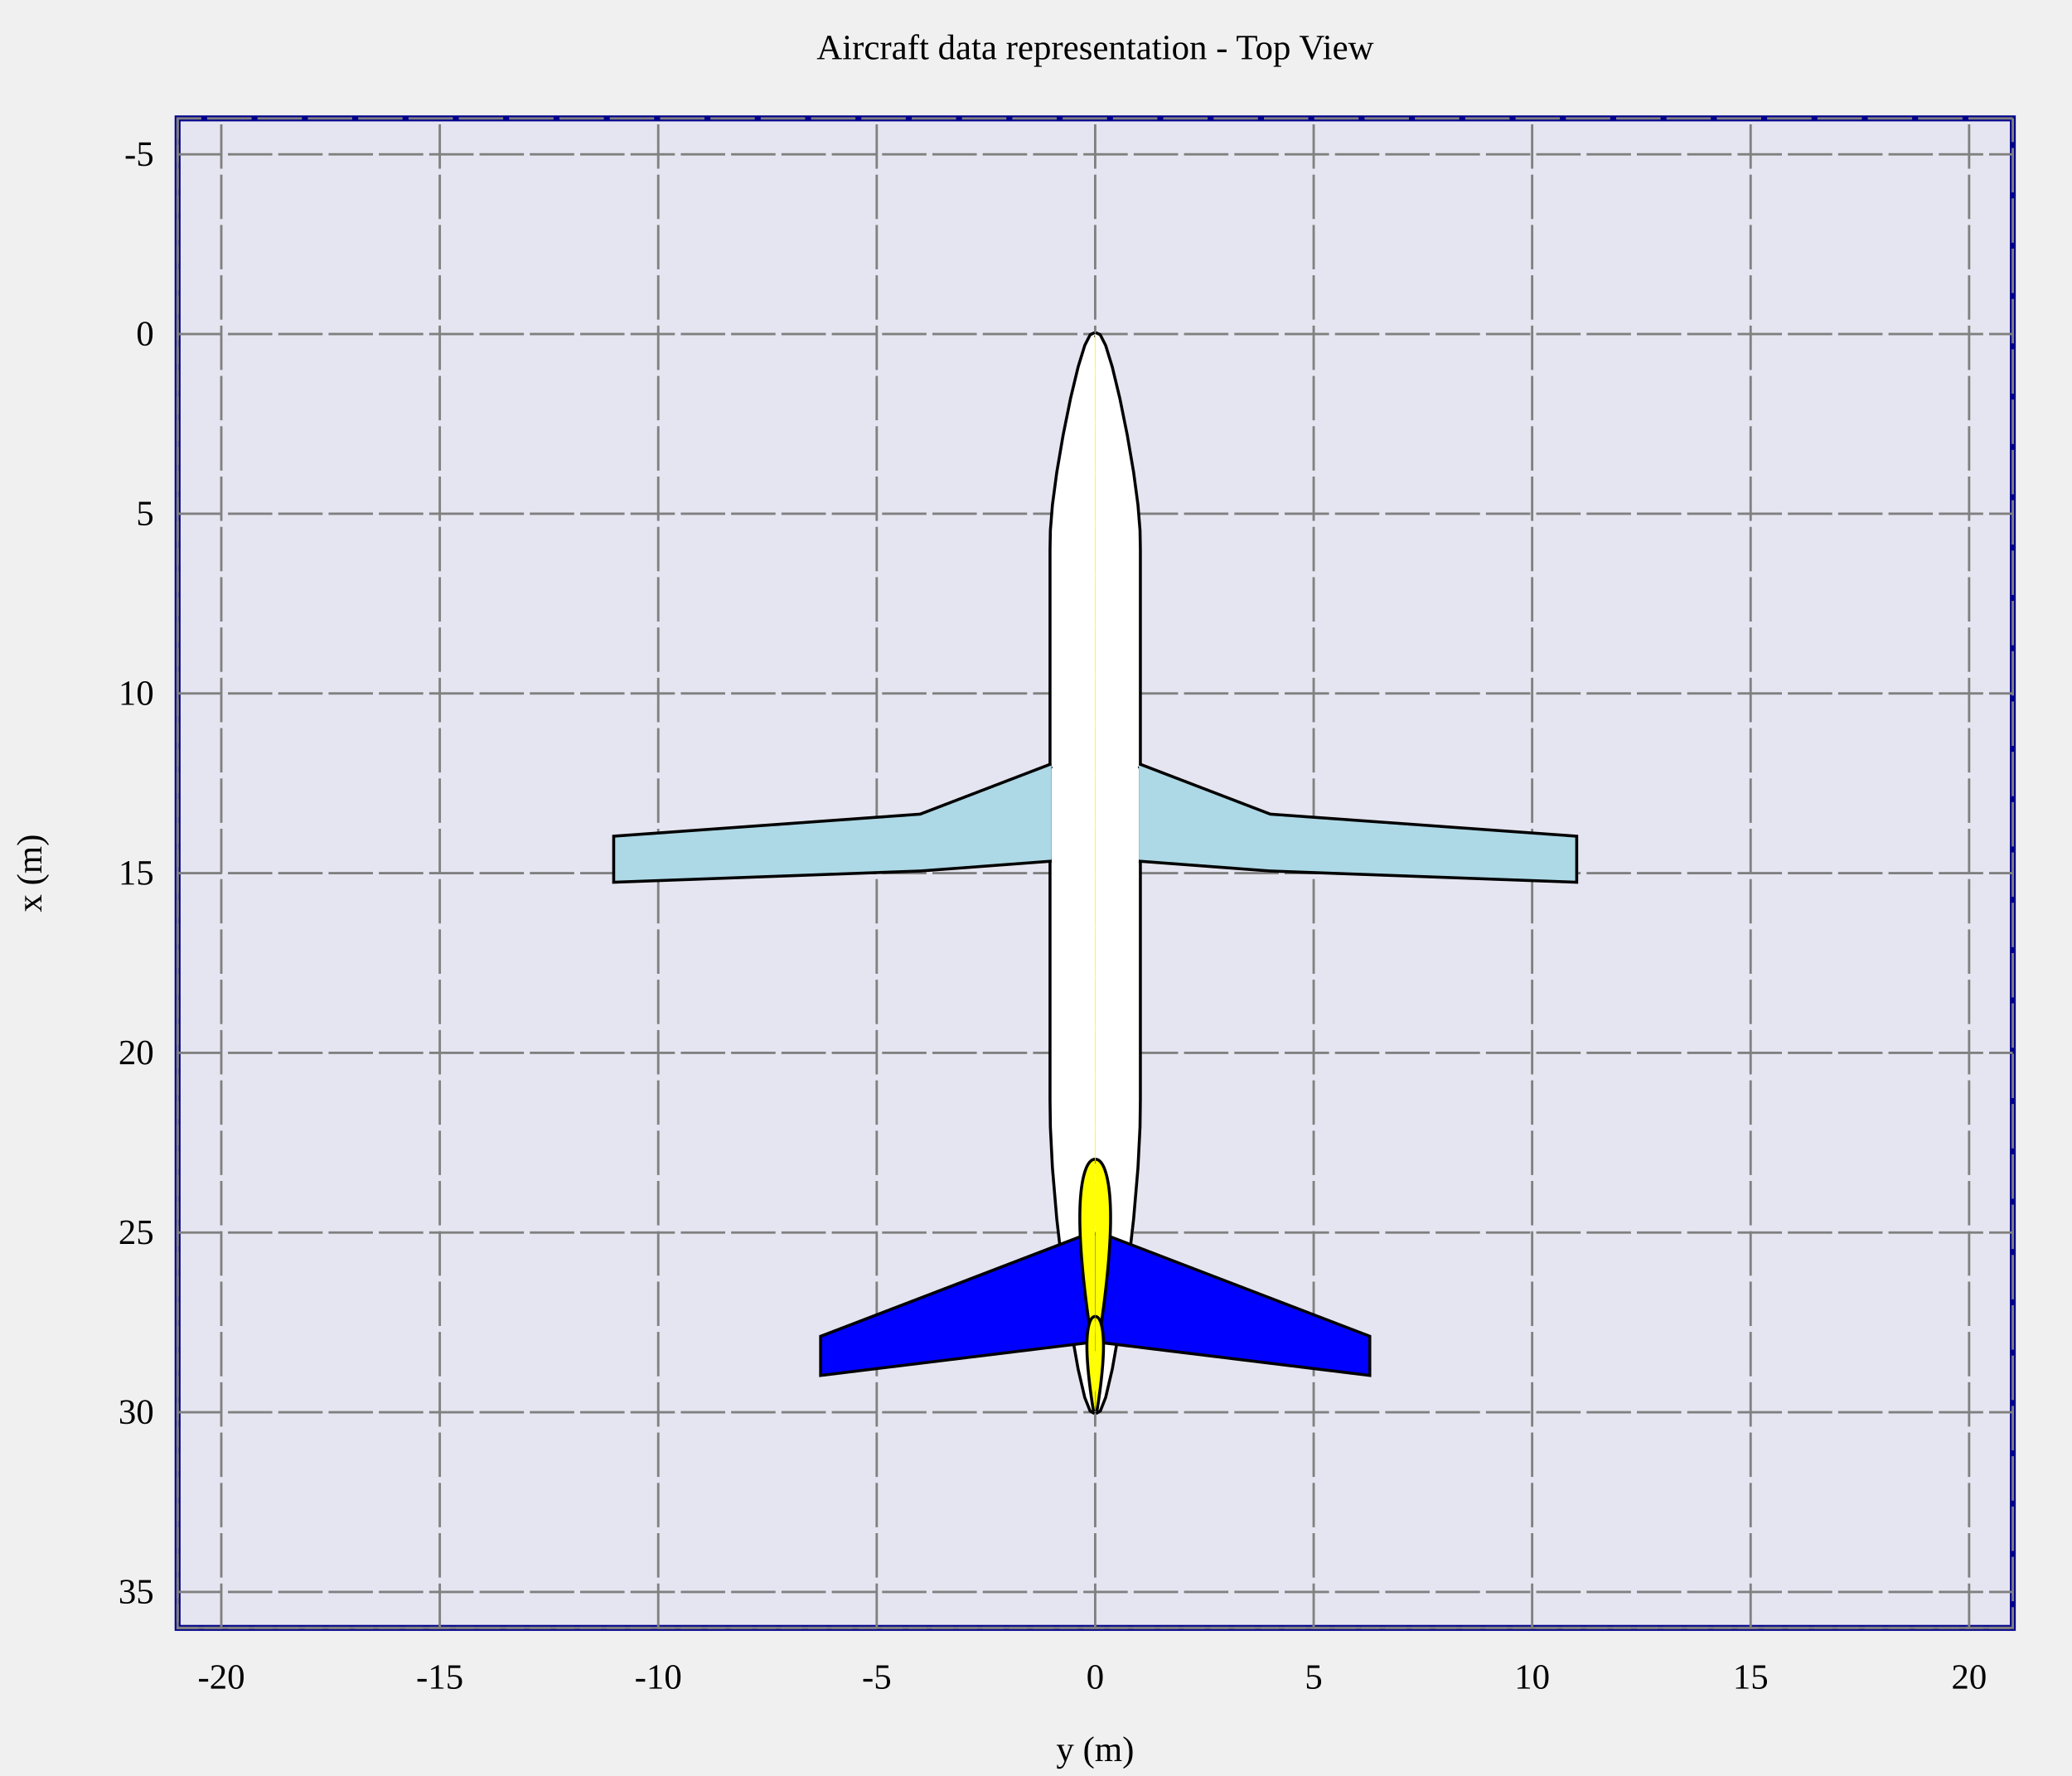
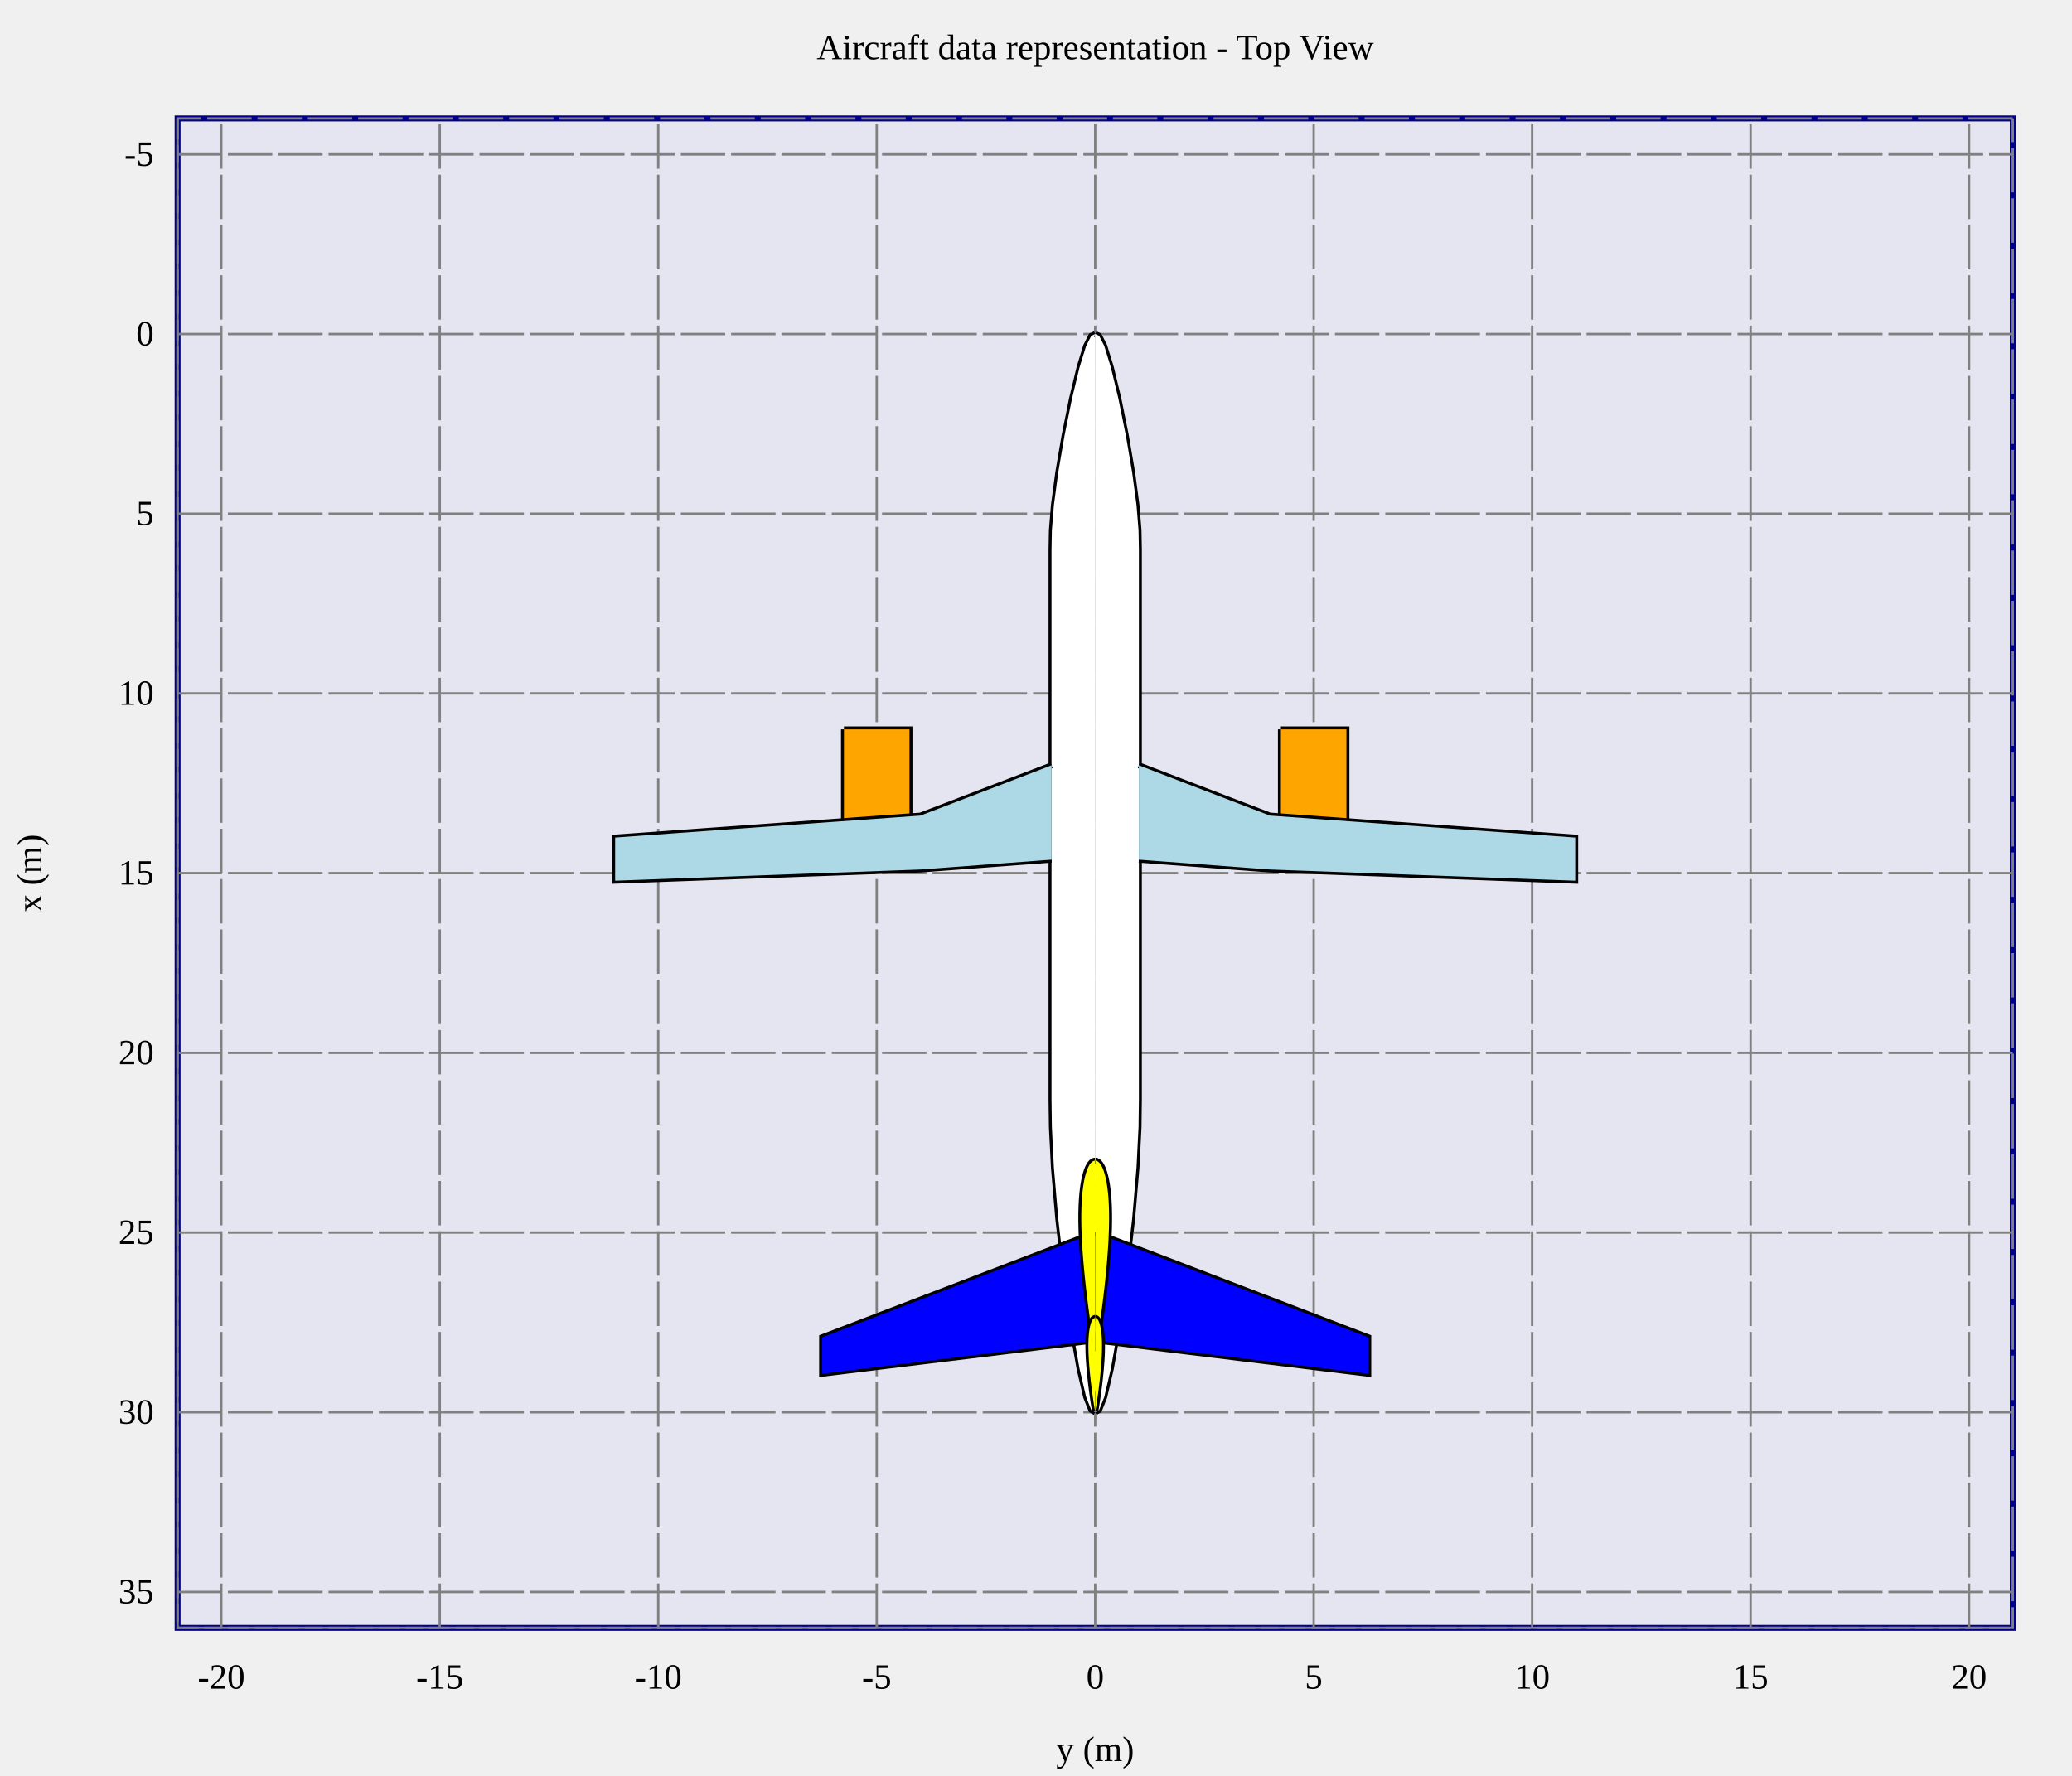
<svg xmlns="http://www.w3.org/2000/svg" id="svg" class="svg" width="700" height="600">
  <g id="page" width="700" height="600">
    <g id="graph" transform="translate(60,40)">
      <rect width="620" height="510" fill="blue" opacity="0.05" />
      <rect width="620" height="510" fill="none" opacity="1.0" style="stroke: darkblue; stroke-width: 2px;" />
      <g id="xAxis" class="axis" transform="translate(0,510)">
        <g class="tick" transform="translate(14.7619,0)" style="opacity: 1;">
          <line y2="-510" x2="0" style="fill: none; stroke: #808080; stroke-width: 0.8px; stroke-dasharray: 15px, 2px; font-style: normal; font-variant: normal; font-weight: normal; font-size: 10px; line-height: normal; font-family: sans-serif; shape-rendering: geometricprecision;" />
          <text dy=".71em" y="12" x="0" style="text-anchor: middle;">-20</text>
        </g>
        <g class="tick" transform="translate(88.57143,0)" style="opacity: 1;">
          <line y2="-510" x2="0" style="fill: none; stroke: #808080; stroke-width: 0.8px; stroke-dasharray: 15px, 2px; font-style: normal; font-variant: normal; font-weight: normal; font-size: 10px; line-height: normal; font-family: sans-serif; shape-rendering: geometricprecision;" />
          <text dy=".71em" y="12" x="0" style="text-anchor: middle;">-15</text>
        </g>
        <g class="tick" transform="translate(162.381,0)" style="opacity: 1;">
          <line y2="-510" x2="0" style="fill: none; stroke: #808080; stroke-width: 0.8px; stroke-dasharray: 15px, 2px; font-style: normal; font-variant: normal; font-weight: normal; font-size: 10px; line-height: normal; font-family: sans-serif; shape-rendering: geometricprecision;" />
          <text dy=".71em" y="12" x="0" style="text-anchor: middle;">-10</text>
        </g>
        <g class="tick" transform="translate(236.1905,0)" style="opacity: 1;">
          <line y2="-510" x2="0" style="fill: none; stroke: #808080; stroke-width: 0.8px; stroke-dasharray: 15px, 2px; font-style: normal; font-variant: normal; font-weight: normal; font-size: 10px; line-height: normal; font-family: sans-serif; shape-rendering: geometricprecision;" />
          <text dy=".71em" y="12" x="0" style="text-anchor: middle;">-5</text>
        </g>
        <g class="tick" transform="translate(310,0)" style="opacity: 1;">
          <line y2="-510" x2="0" style="fill: none; stroke: #808080; stroke-width: 0.8px; stroke-dasharray: 15px, 2px; font-style: normal; font-variant: normal; font-weight: normal; font-size: 10px; line-height: normal; font-family: sans-serif; shape-rendering: geometricprecision;" />
          <text dy=".71em" y="12" x="0" style="text-anchor: middle;">0</text>
        </g>
        <g class="tick" transform="translate(383.8095,0)" style="opacity: 1;">
          <line y2="-510" x2="0" style="fill: none; stroke: #808080; stroke-width: 0.8px; stroke-dasharray: 15px, 2px; font-style: normal; font-variant: normal; font-weight: normal; font-size: 10px; line-height: normal; font-family: sans-serif; shape-rendering: geometricprecision;" />
          <text dy=".71em" y="12" x="0" style="text-anchor: middle;">5</text>
        </g>
        <g class="tick" transform="translate(457.619,0)" style="opacity: 1;">
          <line y2="-510" x2="0" style="fill: none; stroke: #808080; stroke-width: 0.8px; stroke-dasharray: 15px, 2px; font-style: normal; font-variant: normal; font-weight: normal; font-size: 10px; line-height: normal; font-family: sans-serif; shape-rendering: geometricprecision;" />
          <text dy=".71em" y="12" x="0" style="text-anchor: middle;">10</text>
        </g>
        <g class="tick" transform="translate(531.4286,0)" style="opacity: 1;">
          <line y2="-510" x2="0" style="fill: none; stroke: #808080; stroke-width: 0.8px; stroke-dasharray: 15px, 2px; font-style: normal; font-variant: normal; font-weight: normal; font-size: 10px; line-height: normal; font-family: sans-serif; shape-rendering: geometricprecision;" />
          <text dy=".71em" y="12" x="0" style="text-anchor: middle;">15</text>
        </g>
        <g class="tick" transform="translate(605.2381,0)" style="opacity: 1;">
          <line y2="-510" x2="0" style="fill: none; stroke: #808080; stroke-width: 0.8px; stroke-dasharray: 15px, 2px; font-style: normal; font-variant: normal; font-weight: normal; font-size: 10px; line-height: normal; font-family: sans-serif; shape-rendering: geometricprecision;" />
          <text dy=".71em" y="12" x="0" style="text-anchor: middle;">20</text>
        </g>
        <path class="domain" d="M0,-510V0H620V-510" style="fill: none; stroke: #808080; stroke-width: 0.8px; stroke-dasharray: 15px, 2px; font-style: normal; font-variant: normal; font-weight: normal; font-size: 10px; line-height: normal; font-family: sans-serif; shape-rendering: geometricprecision;" />
      </g>
      <g id="yAxis" class="axis">
        <g class="tick" transform="translate(0,12.14286)" style="opacity: 1;">
          <line x2="620" y2="0" style="fill: none; stroke: #808080; stroke-dasharray: 15px, 2px; stroke-width: 0.8px; shape-rendering: geometricprecision;" />
          <text dy=".32em" x="-8" y="0" style="text-anchor: end;">-5</text>
        </g>
        <g class="tick" transform="translate(0,72.85714)" style="opacity: 1;">
          <line x2="620" y2="0" style="fill: none; stroke: #808080; stroke-dasharray: 15px, 2px; stroke-width: 0.8px; shape-rendering: geometricprecision;" />
          <text dy=".32em" x="-8" y="0" style="text-anchor: end;">0</text>
        </g>
        <g class="tick" transform="translate(0,133.5714)" style="opacity: 1;">
          <line x2="620" y2="0" style="fill: none; stroke: #808080; stroke-dasharray: 15px, 2px; stroke-width: 0.8px; shape-rendering: geometricprecision;" />
          <text dy=".32em" x="-8" y="0" style="text-anchor: end;">5</text>
        </g>
        <g class="tick" transform="translate(0,194.2857)" style="opacity: 1;">
          <line x2="620" y2="0" style="fill: none; stroke: #808080; stroke-dasharray: 15px, 2px; stroke-width: 0.8px; shape-rendering: geometricprecision;" />
          <text dy=".32em" x="-8" y="0" style="text-anchor: end;">10</text>
        </g>
        <g class="tick" transform="translate(0,255)" style="opacity: 1;">
          <line x2="620" y2="0" style="fill: none; stroke: #808080; stroke-dasharray: 15px, 2px; stroke-width: 0.8px; shape-rendering: geometricprecision;" />
          <text dy=".32em" x="-8" y="0" style="text-anchor: end;">15</text>
        </g>
        <g class="tick" transform="translate(0,315.7143)" style="opacity: 1;">
          <line x2="620" y2="0" style="fill: none; stroke: #808080; stroke-dasharray: 15px, 2px; stroke-width: 0.8px; shape-rendering: geometricprecision;" />
          <text dy=".32em" x="-8" y="0" style="text-anchor: end;">20</text>
        </g>
        <g class="tick" transform="translate(0,376.4286)" style="opacity: 1;">
          <line x2="620" y2="0" style="fill: none; stroke: #808080; stroke-dasharray: 15px, 2px; stroke-width: 0.8px; shape-rendering: geometricprecision;" />
          <text dy=".32em" x="-8" y="0" style="text-anchor: end;">25</text>
        </g>
        <g class="tick" transform="translate(0,437.1429)" style="opacity: 1;">
          <line x2="620" y2="0" style="fill: none; stroke: #808080; stroke-dasharray: 15px, 2px; stroke-width: 0.8px; shape-rendering: geometricprecision;" />
          <text dy=".32em" x="-8" y="0" style="text-anchor: end;">30</text>
        </g>
        <g class="tick" transform="translate(0,497.8571)" style="opacity: 1;">
          <line x2="620" y2="0" style="fill: none; stroke: #808080; stroke-dasharray: 15px, 2px; stroke-width: 0.8px; shape-rendering: geometricprecision;" />
          <text dy=".32em" x="-8" y="0" style="text-anchor: end;">35</text>
        </g>
        <path class="domain" d="M620,0H0V510H620" style="fill: none; stroke: #808080; stroke-dasharray: 15px, 2px; stroke-width: 0.8px; shape-rendering: geometricprecision;" />
      </g>
      <g id="xy" class="xy">
        <path id="line" d="M310,72.857L308.678,73.453L306.943,76.87L304.715,84.101L302.175,94.652L299.654,107.096L297.516,119.63L296.051,130.625L295.359,139.188L295.238,145.714L295.238,145.714L295.238,191.452L295.238,253.381L295.238,331.5L295.238,331.5L295.359,340.779L296.051,354.545L297.516,371.757L299.654,390.403L302.175,408.06L304.715,422.449L306.943,431.996L308.678,436.391L310,437.143" class="line" style="fill:none; stroke:black; stroke-width:2" />
        <path id="area" d="M310,72.857L308.678,73.453L306.943,76.87L304.715,84.101L302.175,94.652L299.654,107.096L297.516,119.63L296.051,130.625L295.359,139.188L295.238,145.714L295.238,145.714L295.238,191.452L295.238,253.381L295.238,331.5L295.238,331.5L295.359,340.779L296.051,354.545L297.516,371.757L299.654,390.403L302.175,408.06L304.715,422.449L306.943,431.996L308.678,436.391L310,437.143L310,72.857L308.678,72.857L306.943,72.857L304.715,72.857L302.175,72.857L299.654,72.857L297.516,72.857L296.051,72.857L295.359,72.857L295.238,72.857L295.238,72.857L295.238,72.857L295.238,72.857L295.238,72.857L295.238,72.857L295.359,72.857L296.051,72.857L297.516,72.857L299.654,72.857L302.175,72.857L304.715,72.857L306.943,72.857L308.678,72.857L310,72.857Z" class="area" style="fill:white;" opacity="1" />
      </g>
      <g id="xy" class="xy">
        <path id="line" d="M310,72.857L311.322,73.453L313.057,76.87L315.285,84.101L317.825,94.652L320.346,107.096L322.484,119.63L323.949,130.625L324.641,139.188L324.762,145.714L324.762,145.714L324.762,191.452L324.762,253.381L324.762,331.5L324.762,331.5L324.641,340.779L323.949,354.545L322.484,371.757L320.346,390.403L317.825,408.06L315.285,422.449L313.057,431.996L311.322,436.391L310,437.143" class="line" style="fill:none; stroke:black; stroke-width:2" />
        <path id="area" d="M310,72.857L311.322,73.453L313.057,76.87L315.285,84.101L317.825,94.652L320.346,107.096L322.484,119.63L323.949,130.625L324.641,139.188L324.762,145.714L324.762,145.714L324.762,191.452L324.762,253.381L324.762,331.5L324.762,331.5L324.641,340.779L323.949,354.545L322.484,371.757L320.346,390.403L317.825,408.06L315.285,422.449L313.057,431.996L311.322,436.391L310,437.143L310,72.857L311.322,72.857L313.057,72.857L315.285,72.857L317.825,72.857L320.346,72.857L322.484,72.857L323.949,72.857L324.641,72.857L324.762,72.857L324.762,72.857L324.762,72.857L324.762,72.857L324.762,72.857L324.762,72.857L324.641,72.857L323.949,72.857L322.484,72.857L320.346,72.857L317.825,72.857L315.285,72.857L313.057,72.857L311.322,72.857L310,72.857Z" class="area" style="fill:white;" opacity="1" />
      </g>
      <g id="xy" class="xy">
-         <path id="line" d="M324.751,218.571L329.507,220.396L334.262,222.22L339.018,224.044L343.773,225.868L348.529,227.692L353.284,229.516L358.04,231.34L362.795,233.164L367.551,234.988L369.032,235.557L372.307,235.792L377.062,236.135L381.818,236.477L386.573,236.819L391.329,237.161L396.084,237.504L400.84,237.846L405.595,238.188L410.351,238.53L415.106,238.872L419.862,239.215L424.618,239.557L429.373,239.899L434.129,240.241L438.884,240.584L443.64,240.926L448.395,241.268L453.151,241.61L457.906,241.953L462.662,242.295L467.417,242.637L472.173,242.979L472.173,257.558L467.417,257.383L462.662,257.208L457.906,257.034L453.151,256.859L448.395,256.685L443.64,256.51L438.884,256.335L434.129,256.161L429.373,255.986L424.618,255.812L419.862,255.637L415.106,255.462L410.351,255.288L405.595,255.113L400.84,254.939L396.084,254.764L391.329,254.59L386.573,254.415L381.818,254.24L377.062,254.066L372.307,253.891L369.032,253.776L367.551,253.664L362.795,253.307L358.04,252.95L353.284,252.593L348.529,252.236L343.773,251.878L339.018,251.521L334.262,251.164L329.507,250.807L324.751,250.45" class="line" style="fill:none; stroke:black; stroke-width:2" />
-         <path id="area" d="M324.751,218.571L329.507,220.396L334.262,222.22L339.018,224.044L343.773,225.868L348.529,227.692L353.284,229.516L358.04,231.34L362.795,233.164L367.551,234.988L369.032,235.557L372.307,235.792L377.062,236.135L381.818,236.477L386.573,236.819L391.329,237.161L396.084,237.504L400.84,237.846L405.595,238.188L410.351,238.53L415.106,238.872L419.862,239.215L424.618,239.557L429.373,239.899L434.129,240.241L438.884,240.584L443.64,240.926L448.395,241.268L453.151,241.61L457.906,241.953L462.662,242.295L467.417,242.637L472.173,242.979L472.173,257.558L467.417,257.383L462.662,257.208L457.906,257.034L453.151,256.859L448.395,256.685L443.64,256.51L438.884,256.335L434.129,256.161L429.373,255.986L424.618,255.812L419.862,255.637L415.106,255.462L410.351,255.288L405.595,255.113L400.84,254.939L396.084,254.764L391.329,254.59L386.573,254.415L381.818,254.24L377.062,254.066L372.307,253.891L369.032,253.776L367.551,253.664L362.795,253.307L358.04,252.95L353.284,252.593L348.529,252.236L343.773,251.878L339.018,251.521L334.262,251.164L329.507,250.807L324.751,250.45L324.751,72.857L329.507,72.857L334.262,72.857L339.018,72.857L343.773,72.857L348.529,72.857L353.284,72.857L358.04,72.857L362.795,72.857L367.551,72.857L369.032,72.857L372.307,72.857L377.062,72.857L381.818,72.857L386.573,72.857L391.329,72.857L396.084,72.857L400.84,72.857L405.595,72.857L410.351,72.857L415.106,72.857L419.862,72.857L424.618,72.857L429.373,72.857L434.129,72.857L438.884,72.857L443.64,72.857L448.395,72.857L453.151,72.857L457.906,72.857L462.662,72.857L467.417,72.857L472.173,72.857L472.173,72.857L467.417,72.857L462.662,72.857L457.906,72.857L453.151,72.857L448.395,72.857L443.64,72.857L438.884,72.857L434.129,72.857L429.373,72.857L424.618,72.857L419.862,72.857L415.106,72.857L410.351,72.857L405.595,72.857L400.84,72.857L396.084,72.857L391.329,72.857L386.573,72.857L381.818,72.857L377.062,72.857L372.307,72.857L369.032,72.857L367.551,72.857L362.795,72.857L358.04,72.857L353.284,72.857L348.529,72.857L343.773,72.857L339.018,72.857L334.262,72.857L329.507,72.857L324.751,72.857Z" class="area" style="fill:lightblue;" opacity="1" />
-       </g>
-       <g id="xy" class="xy">
-         <path id="line" d="M295.249,218.571L290.493,220.396L285.738,222.22L280.982,224.044L276.227,225.868L271.471,227.692L266.716,229.516L261.96,231.34L257.205,233.164L252.449,234.988L250.968,235.557L247.693,235.792L242.938,236.135L238.182,236.477L233.427,236.819L228.671,237.161L223.916,237.504L219.16,237.846L214.405,238.188L209.649,238.53L204.894,238.872L200.138,239.215L195.382,239.557L190.627,239.899L185.871,240.241L181.116,240.584L176.36,240.926L171.605,241.268L166.849,241.61L162.094,241.953L157.338,242.295L152.583,242.637L147.827,242.979L147.827,257.558L152.583,257.383L157.338,257.208L162.094,257.034L166.849,256.859L171.605,256.685L176.36,256.51L181.116,256.335L185.871,256.161L190.627,255.986L195.382,255.812L200.138,255.637L204.894,255.462L209.649,255.288L214.405,255.113L219.16,254.939L223.916,254.764L228.671,254.59L233.427,254.415L238.182,254.24L242.938,254.066L247.693,253.891L250.968,253.776L252.449,253.664L257.205,253.307L261.96,252.95L266.716,252.593L271.471,252.236L276.227,251.878L280.982,251.521L285.738,251.164L290.493,250.807L295.249,250.45" class="line" style="fill:none; stroke:black; stroke-width:2" />
-         <path id="area" d="M295.249,218.571L290.493,220.396L285.738,222.22L280.982,224.044L276.227,225.868L271.471,227.692L266.716,229.516L261.96,231.34L257.205,233.164L252.449,234.988L250.968,235.557L247.693,235.792L242.938,236.135L238.182,236.477L233.427,236.819L228.671,237.161L223.916,237.504L219.16,237.846L214.405,238.188L209.649,238.53L204.894,238.872L200.138,239.215L195.382,239.557L190.627,239.899L185.871,240.241L181.116,240.584L176.36,240.926L171.605,241.268L166.849,241.61L162.094,241.953L157.338,242.295L152.583,242.637L147.827,242.979L147.827,257.558L152.583,257.383L157.338,257.208L162.094,257.034L166.849,256.859L171.605,256.685L176.36,256.51L181.116,256.335L185.871,256.161L190.627,255.986L195.382,255.812L200.138,255.637L204.894,255.462L209.649,255.288L214.405,255.113L219.16,254.939L223.916,254.764L228.671,254.59L233.427,254.415L238.182,254.24L242.938,254.066L247.693,253.891L250.968,253.776L252.449,253.664L257.205,253.307L261.96,252.95L266.716,252.593L271.471,252.236L276.227,251.878L280.982,251.521L285.738,251.164L290.493,250.807L295.249,250.45L295.249,72.857L290.493,72.857L285.738,72.857L280.982,72.857L276.227,72.857L271.471,72.857L266.716,72.857L261.96,72.857L257.205,72.857L252.449,72.857L250.968,72.857L247.693,72.857L242.938,72.857L238.182,72.857L233.427,72.857L228.671,72.857L223.916,72.857L219.16,72.857L214.405,72.857L209.649,72.857L204.894,72.857L200.138,72.857L195.382,72.857L190.627,72.857L185.871,72.857L181.116,72.857L176.36,72.857L171.605,72.857L166.849,72.857L162.094,72.857L157.338,72.857L152.583,72.857L147.827,72.857L147.827,72.857L152.583,72.857L157.338,72.857L162.094,72.857L166.849,72.857L171.605,72.857L176.36,72.857L181.116,72.857L185.871,72.857L190.627,72.857L195.382,72.857L200.138,72.857L204.894,72.857L209.649,72.857L214.405,72.857L219.16,72.857L223.916,72.857L228.671,72.857L233.427,72.857L238.182,72.857L242.938,72.857L247.693,72.857L250.968,72.857L252.449,72.857L257.205,72.857L261.96,72.857L266.716,72.857L271.471,72.857L276.227,72.857L280.982,72.857L285.738,72.857L290.493,72.857L295.249,72.857Z" class="area" style="fill:lightblue;" opacity="1" />
-       </g>
-       <g id="xy" class="xy">
        <path id="line" d="M310,376.429L316.59,378.956L323.18,381.484L329.77,384.012L336.361,386.54L342.951,389.068L349.541,391.595L356.131,394.123L362.721,396.651L369.311,399.179L375.901,401.707L382.491,404.235L389.082,406.762L395.672,409.29L402.262,411.818L402.262,411.818L402.262,424.143L402.262,424.143L395.672,423.337L389.082,422.531L382.491,421.725L375.901,420.918L369.311,420.112L362.721,419.306L356.131,418.5L349.541,417.694L342.951,416.888L336.361,416.082L329.77,415.276L323.18,414.469L316.59,413.663L310,412.857" class="line" style="fill:none; stroke:black; stroke-width:2" />
        <path id="area" d="M310,376.429L316.59,378.956L323.18,381.484L329.77,384.012L336.361,386.54L342.951,389.068L349.541,391.595L356.131,394.123L362.721,396.651L369.311,399.179L375.901,401.707L382.491,404.235L389.082,406.762L395.672,409.29L402.262,411.818L402.262,411.818L402.262,424.143L402.262,424.143L395.672,423.337L389.082,422.531L382.491,421.725L375.901,420.918L369.311,420.112L362.721,419.306L356.131,418.5L349.541,417.694L342.951,416.888L336.361,416.082L329.77,415.276L323.18,414.469L316.59,413.663L310,412.857L310,72.857L316.59,72.857L323.18,72.857L329.77,72.857L336.361,72.857L342.951,72.857L349.541,72.857L356.131,72.857L362.721,72.857L369.311,72.857L375.901,72.857L382.491,72.857L389.082,72.857L395.672,72.857L402.262,72.857L402.262,72.857L402.262,72.857L402.262,72.857L395.672,72.857L389.082,72.857L382.491,72.857L375.901,72.857L369.311,72.857L362.721,72.857L356.131,72.857L349.541,72.857L342.951,72.857L336.361,72.857L329.77,72.857L323.18,72.857L316.59,72.857L310,72.857Z" class="area" style="fill:blue;" opacity="1" />
      </g>
      <g id="xy" class="xy">
        <path id="line" d="M310,376.429L303.41,378.956L296.82,381.484L290.23,384.012L283.639,386.54L277.049,389.068L270.459,391.595L263.869,394.123L257.279,396.651L250.689,399.179L244.099,401.707L237.509,404.235L230.918,406.762L224.328,409.29L217.738,411.818L217.738,411.818L217.738,424.143L217.738,424.143L224.328,423.337L230.918,422.531L237.509,421.725L244.099,420.918L250.689,420.112L257.279,419.306L263.869,418.5L270.459,417.694L277.049,416.888L283.639,416.082L290.23,415.276L296.82,414.469L303.41,413.663L310,412.857" class="line" style="fill:none; stroke:black; stroke-width:2" />
        <path id="area" d="M310,376.429L303.41,378.956L296.82,381.484L290.23,384.012L283.639,386.54L277.049,389.068L270.459,391.595L263.869,394.123L257.279,396.651L250.689,399.179L244.099,401.707L237.509,404.235L230.918,406.762L224.328,409.29L217.738,411.818L217.738,411.818L217.738,424.143L217.738,424.143L224.328,423.337L230.918,422.531L237.509,421.725L244.099,420.918L250.689,420.112L257.279,419.306L263.869,418.5L270.459,417.694L277.049,416.888L283.639,416.082L290.23,415.276L296.82,414.469L303.41,413.663L310,412.857L310,72.857L303.41,72.857L296.82,72.857L290.23,72.857L283.639,72.857L277.049,72.857L270.459,72.857L263.869,72.857L257.279,72.857L250.689,72.857L244.099,72.857L237.509,72.857L230.918,72.857L224.328,72.857L217.738,72.857L217.738,72.857L217.738,72.857L217.738,72.857L224.328,72.857L230.918,72.857L237.509,72.857L244.099,72.857L250.689,72.857L257.279,72.857L263.869,72.857L270.459,72.857L277.049,72.857L283.639,72.857L290.23,72.857L296.82,72.857L303.41,72.857L310,72.857Z" class="area" style="fill:blue;" opacity="1" />
      </g>
      <g id="xy" class="xy">
        <path id="line" d="M310.099,416.5L310.167,416.096L310.286,415.391L310.422,414.568L310.572,413.646L310.731,412.655L310.893,411.623L311.056,410.568L311.217,409.503L311.376,408.432L311.533,407.358L311.686,406.282L311.837,405.205L311.985,404.128L312.13,403.05L312.272,401.971L312.411,400.893L312.548,399.814L312.681,398.735L312.811,397.657L312.939,396.578L313.063,395.5L313.184,394.422L313.302,393.344L313.416,392.267L313.527,391.19L313.634,390.114L313.737,389.039L313.836,387.964L313.932,386.891L314.023,385.819L314.109,384.747L314.191,383.677L314.267,382.609L314.339,381.542L314.404,380.476L314.465,379.413L314.518,378.351L314.566,377.292L314.607,376.235L314.64,375.181L314.666,374.13L314.685,373.082L314.694,372.038L314.695,370.998L314.686,369.962L314.667,368.931L314.638,367.906L314.597,366.888L314.544,365.877L314.479,364.875L314.4,363.883L314.307,362.903L314.2,361.94L314.076,360.996L313.938,360.077L313.784,359.192L313.616,358.35L313.437,357.561L313.25,356.838L313.06,356.188L312.871,355.613L312.687,355.111L312.508,354.676L312.335,354.299L312.169,353.973L312.008,353.688L311.852,353.439L311.7,353.221L311.551,353.029L311.403,352.86L311.256,352.711L311.11,352.582L310.963,352.47L310.814,352.374L310.665,352.296L310.515,352.234L310.365,352.188L310.217,352.159L310.071,352.145L309.929,352.145L309.783,352.159L309.635,352.188L309.485,352.234L309.335,352.296L309.186,352.374L309.037,352.47L308.89,352.582L308.744,352.711L308.597,352.86L308.449,353.029L308.3,353.221L308.148,353.439L307.992,353.688L307.831,353.973L307.665,354.299L307.492,354.676L307.313,355.111L307.129,355.613L306.94,356.188L306.75,356.838L306.563,357.561L306.384,358.35L306.216,359.192L306.062,360.077L305.924,360.996L305.8,361.94L305.693,362.903L305.6,363.883L305.521,364.875L305.456,365.877L305.403,366.888L305.362,367.906L305.333,368.931L305.314,369.962L305.305,370.998L305.306,372.038L305.315,373.082L305.334,374.13L305.36,375.181L305.393,376.235L305.434,377.292L305.482,378.351L305.535,379.413L305.596,380.476L305.661,381.542L305.733,382.609L305.809,383.677L305.891,384.747L305.977,385.819L306.068,386.891L306.164,387.965L306.263,389.039L306.366,390.114L306.473,391.19L306.584,392.267L306.698,393.344L306.816,394.422L306.937,395.5L307.061,396.578L307.189,397.657L307.319,398.735L307.452,399.814L307.589,400.893L307.728,401.971L307.87,403.05L308.015,404.128L308.163,405.205L308.314,406.282L308.467,407.358L308.624,408.432L308.783,409.503L308.944,410.568L309.107,411.623L309.269,412.655L309.428,413.646L309.578,414.568L309.714,415.391L309.833,416.096L309.901,416.5" class="line" style="fill:none; stroke:black; stroke-width:2" />
        <path id="area" d="M310.099,416.5L310.167,416.096L310.286,415.391L310.422,414.568L310.572,413.646L310.731,412.655L310.893,411.623L311.056,410.568L311.217,409.503L311.376,408.432L311.533,407.358L311.686,406.282L311.837,405.205L311.985,404.128L312.13,403.05L312.272,401.971L312.411,400.893L312.548,399.814L312.681,398.735L312.811,397.657L312.939,396.578L313.063,395.5L313.184,394.422L313.302,393.344L313.416,392.267L313.527,391.19L313.634,390.114L313.737,389.039L313.836,387.964L313.932,386.891L314.023,385.819L314.109,384.747L314.191,383.677L314.267,382.609L314.339,381.542L314.404,380.476L314.465,379.413L314.518,378.351L314.566,377.292L314.607,376.235L314.64,375.181L314.666,374.13L314.685,373.082L314.694,372.038L314.695,370.998L314.686,369.962L314.667,368.931L314.638,367.906L314.597,366.888L314.544,365.877L314.479,364.875L314.4,363.883L314.307,362.903L314.2,361.94L314.076,360.996L313.938,360.077L313.784,359.192L313.616,358.35L313.437,357.561L313.25,356.838L313.06,356.188L312.871,355.613L312.687,355.111L312.508,354.676L312.335,354.299L312.169,353.973L312.008,353.688L311.852,353.439L311.7,353.221L311.551,353.029L311.403,352.86L311.256,352.711L311.11,352.582L310.963,352.47L310.814,352.374L310.665,352.296L310.515,352.234L310.365,352.188L310.217,352.159L310.071,352.145L309.929,352.145L309.783,352.159L309.635,352.188L309.485,352.234L309.335,352.296L309.186,352.374L309.037,352.47L308.89,352.582L308.744,352.711L308.597,352.86L308.449,353.029L308.3,353.221L308.148,353.439L307.992,353.688L307.831,353.973L307.665,354.299L307.492,354.676L307.313,355.111L307.129,355.613L306.94,356.188L306.75,356.838L306.563,357.561L306.384,358.35L306.216,359.192L306.062,360.077L305.924,360.996L305.8,361.94L305.693,362.903L305.6,363.883L305.521,364.875L305.456,365.877L305.403,366.888L305.362,367.906L305.333,368.931L305.314,369.962L305.305,370.998L305.306,372.038L305.315,373.082L305.334,374.13L305.36,375.181L305.393,376.235L305.434,377.292L305.482,378.351L305.535,379.413L305.596,380.476L305.661,381.542L305.733,382.609L305.809,383.677L305.891,384.747L305.977,385.819L306.068,386.891L306.164,387.965L306.263,389.039L306.366,390.114L306.473,391.19L306.584,392.267L306.698,393.344L306.816,394.422L306.937,395.5L307.061,396.578L307.189,397.657L307.319,398.735L307.452,399.814L307.589,400.893L307.728,401.971L307.87,403.05L308.015,404.128L308.163,405.205L308.314,406.282L308.467,407.358L308.624,408.432L308.783,409.503L308.944,410.568L309.107,411.623L309.269,412.655L309.428,413.646L309.578,414.568L309.714,415.391L309.833,416.096L309.901,416.5L309.901,72.857L309.833,72.857L309.714,72.857L309.578,72.857L309.428,72.857L309.269,72.857L309.107,72.857L308.944,72.857L308.783,72.857L308.624,72.857L308.467,72.857L308.314,72.857L308.163,72.857L308.015,72.857L307.87,72.857L307.728,72.857L307.589,72.857L307.452,72.857L307.319,72.857L307.189,72.857L307.061,72.857L306.937,72.857L306.816,72.857L306.698,72.857L306.584,72.857L306.473,72.857L306.366,72.857L306.263,72.857L306.164,72.857L306.068,72.857L305.977,72.857L305.891,72.857L305.809,72.857L305.733,72.857L305.661,72.857L305.596,72.857L305.535,72.857L305.482,72.857L305.434,72.857L305.393,72.857L305.36,72.857L305.334,72.857L305.315,72.857L305.306,72.857L305.305,72.857L305.314,72.857L305.333,72.857L305.362,72.857L305.403,72.857L305.456,72.857L305.521,72.857L305.6,72.857L305.693,72.857L305.8,72.857L305.924,72.857L306.062,72.857L306.216,72.857L306.384,72.857L306.563,72.857L306.75,72.857L306.94,72.857L307.129,72.857L307.313,72.857L307.492,72.857L307.665,72.857L307.831,72.857L307.992,72.857L308.148,72.857L308.3,72.857L308.449,72.857L308.597,72.857L308.744,72.857L308.89,72.857L309.037,72.857L309.186,72.857L309.335,72.857L309.485,72.857L309.635,72.857L309.783,72.857L309.929,72.857L310.071,72.857L310.217,72.857L310.365,72.857L310.515,72.857L310.665,72.857L310.814,72.857L310.963,72.857L311.11,72.857L311.256,72.857L311.403,72.857L311.551,72.857L311.7,72.857L311.852,72.857L312.008,72.857L312.169,72.857L312.335,72.857L312.508,72.857L312.687,72.857L312.871,72.857L313.06,72.857L313.25,72.857L313.437,72.857L313.616,72.857L313.784,72.857L313.938,72.857L314.076,72.857L314.2,72.857L314.307,72.857L314.4,72.857L314.479,72.857L314.544,72.857L314.597,72.857L314.638,72.857L314.667,72.857L314.686,72.857L314.695,72.857L314.694,72.857L314.685,72.857L314.666,72.857L314.64,72.857L314.607,72.857L314.566,72.857L314.518,72.857L314.465,72.857L314.404,72.857L314.339,72.857L314.267,72.857L314.191,72.857L314.109,72.857L314.023,72.857L313.932,72.857L313.836,72.857L313.737,72.857L313.634,72.857L313.527,72.857L313.416,72.857L313.302,72.857L313.184,72.857L313.063,72.857L312.939,72.857L312.811,72.857L312.681,72.857L312.548,72.857L312.411,72.857L312.272,72.857L312.13,72.857L311.985,72.857L311.837,72.857L311.686,72.857L311.533,72.857L311.376,72.857L311.217,72.857L311.056,72.857L310.893,72.857L310.731,72.857L310.572,72.857L310.422,72.857L310.286,72.857L310.167,72.857L310.099,72.857Z" class="area" style="fill:yellow;" opacity="1" />
      </g>
      <g id="xy" class="xy">
        <path id="line" d="M310.048,436.855L310.082,436.657L310.14,436.311L310.207,435.907L310.281,435.455L310.359,434.969L310.438,434.462L310.518,433.945L310.597,433.423L310.675,432.897L310.752,432.37L310.827,431.842L310.901,431.314L310.974,430.786L311.045,430.257L311.115,429.728L311.183,429.199L311.25,428.67L311.315,428.14L311.379,427.611L311.442,427.082L311.503,426.553L311.562,426.024L311.62,425.496L311.676,424.967L311.73,424.439L311.783,423.911L311.833,423.384L311.882,422.856L311.929,422.33L311.973,421.804L312.016,421.278L312.056,420.753L312.093,420.229L312.128,419.706L312.161,419.183L312.19,418.661L312.217,418.141L312.24,417.621L312.26,417.102L312.276,416.585L312.289,416.07L312.298,415.556L312.303,415.043L312.303,414.533L312.299,414.025L312.29,413.519L312.275,413.017L312.255,412.517L312.229,412.021L312.197,411.529L312.159,411.043L312.113,410.562L312.06,410.09L312,409.627L311.932,409.176L311.856,408.742L311.774,408.328L311.686,407.942L311.594,407.587L311.501,407.268L311.409,406.986L311.318,406.74L311.23,406.526L311.146,406.342L311.064,406.181L310.985,406.042L310.909,405.92L310.834,405.813L310.761,405.718L310.688,405.635L310.616,405.563L310.544,405.499L310.472,405.444L310.4,405.397L310.326,405.359L310.253,405.328L310.179,405.306L310.106,405.291L310.035,405.284L309.965,405.284L309.894,405.291L309.821,405.306L309.747,405.328L309.674,405.359L309.6,405.397L309.528,405.444L309.456,405.499L309.384,405.563L309.312,405.635L309.239,405.718L309.166,405.813L309.091,405.92L309.015,406.042L308.936,406.181L308.854,406.342L308.77,406.526L308.682,406.74L308.591,406.986L308.499,407.268L308.406,407.587L308.314,407.942L308.226,408.328L308.144,408.742L308.068,409.176L308,409.627L307.94,410.09L307.887,410.562L307.841,411.043L307.803,411.529L307.771,412.021L307.745,412.517L307.725,413.017L307.71,413.519L307.701,414.025L307.697,414.533L307.697,415.043L307.702,415.556L307.711,416.07L307.724,416.585L307.74,417.103L307.76,417.621L307.783,418.141L307.81,418.661L307.839,419.183L307.872,419.706L307.907,420.229L307.944,420.753L307.984,421.278L308.027,421.804L308.071,422.33L308.118,422.857L308.167,423.384L308.217,423.911L308.27,424.439L308.324,424.967L308.38,425.496L308.438,426.024L308.497,426.553L308.558,427.082L308.621,427.611L308.685,428.14L308.75,428.67L308.817,429.199L308.885,429.728L308.955,430.257L309.026,430.786L309.099,431.314L309.173,431.842L309.248,432.37L309.325,432.897L309.403,433.423L309.482,433.945L309.562,434.462L309.641,434.969L309.719,435.455L309.793,435.907L309.86,436.311L309.918,436.657L309.952,436.855" class="line" style="fill:none; stroke:black; stroke-width:2" />
        <path id="area" d="M310.048,436.855L310.082,436.657L310.14,436.311L310.207,435.907L310.281,435.455L310.359,434.969L310.438,434.462L310.518,433.945L310.597,433.423L310.675,432.897L310.752,432.37L310.827,431.842L310.901,431.314L310.974,430.786L311.045,430.257L311.115,429.728L311.183,429.199L311.25,428.67L311.315,428.14L311.379,427.611L311.442,427.082L311.503,426.553L311.562,426.024L311.62,425.496L311.676,424.967L311.73,424.439L311.783,423.911L311.833,423.384L311.882,422.856L311.929,422.33L311.973,421.804L312.016,421.278L312.056,420.753L312.093,420.229L312.128,419.706L312.161,419.183L312.19,418.661L312.217,418.141L312.24,417.621L312.26,417.102L312.276,416.585L312.289,416.07L312.298,415.556L312.303,415.043L312.303,414.533L312.299,414.025L312.29,413.519L312.275,413.017L312.255,412.517L312.229,412.021L312.197,411.529L312.159,411.043L312.113,410.562L312.06,410.09L312,409.627L311.932,409.176L311.856,408.742L311.774,408.328L311.686,407.942L311.594,407.587L311.501,407.268L311.409,406.986L311.318,406.74L311.23,406.526L311.146,406.342L311.064,406.181L310.985,406.042L310.909,405.92L310.834,405.813L310.761,405.718L310.688,405.635L310.616,405.563L310.544,405.499L310.472,405.444L310.4,405.397L310.326,405.359L310.253,405.328L310.179,405.306L310.106,405.291L310.035,405.284L309.965,405.284L309.894,405.291L309.821,405.306L309.747,405.328L309.674,405.359L309.6,405.397L309.528,405.444L309.456,405.499L309.384,405.563L309.312,405.635L309.239,405.718L309.166,405.813L309.091,405.92L309.015,406.042L308.936,406.181L308.854,406.342L308.77,406.526L308.682,406.74L308.591,406.986L308.499,407.268L308.406,407.587L308.314,407.942L308.226,408.328L308.144,408.742L308.068,409.176L308,409.627L307.94,410.09L307.887,410.562L307.841,411.043L307.803,411.529L307.771,412.021L307.745,412.517L307.725,413.017L307.71,413.519L307.701,414.025L307.697,414.533L307.697,415.043L307.702,415.556L307.711,416.07L307.724,416.585L307.74,417.103L307.76,417.621L307.783,418.141L307.81,418.661L307.839,419.183L307.872,419.706L307.907,420.229L307.944,420.753L307.984,421.278L308.027,421.804L308.071,422.33L308.118,422.857L308.167,423.384L308.217,423.911L308.27,424.439L308.324,424.967L308.38,425.496L308.438,426.024L308.497,426.553L308.558,427.082L308.621,427.611L308.685,428.14L308.75,428.67L308.817,429.199L308.885,429.728L308.955,430.257L309.026,430.786L309.099,431.314L309.173,431.842L309.248,432.37L309.325,432.897L309.403,433.423L309.482,433.945L309.562,434.462L309.641,434.969L309.719,435.455L309.793,435.907L309.86,436.311L309.918,436.657L309.952,436.855L309.952,72.857L309.918,72.857L309.86,72.857L309.793,72.857L309.719,72.857L309.641,72.857L309.562,72.857L309.482,72.857L309.403,72.857L309.325,72.857L309.248,72.857L309.173,72.857L309.099,72.857L309.026,72.857L308.955,72.857L308.885,72.857L308.817,72.857L308.75,72.857L308.685,72.857L308.621,72.857L308.558,72.857L308.497,72.857L308.438,72.857L308.38,72.857L308.324,72.857L308.27,72.857L308.217,72.857L308.167,72.857L308.118,72.857L308.071,72.857L308.027,72.857L307.984,72.857L307.944,72.857L307.907,72.857L307.872,72.857L307.839,72.857L307.81,72.857L307.783,72.857L307.76,72.857L307.74,72.857L307.724,72.857L307.711,72.857L307.702,72.857L307.697,72.857L307.697,72.857L307.701,72.857L307.71,72.857L307.725,72.857L307.745,72.857L307.771,72.857L307.803,72.857L307.841,72.857L307.887,72.857L307.94,72.857L308,72.857L308.068,72.857L308.144,72.857L308.226,72.857L308.314,72.857L308.406,72.857L308.499,72.857L308.591,72.857L308.682,72.857L308.77,72.857L308.854,72.857L308.936,72.857L309.015,72.857L309.091,72.857L309.166,72.857L309.239,72.857L309.312,72.857L309.384,72.857L309.456,72.857L309.528,72.857L309.6,72.857L309.674,72.857L309.747,72.857L309.821,72.857L309.894,72.857L309.965,72.857L310.035,72.857L310.106,72.857L310.179,72.857L310.253,72.857L310.326,72.857L310.4,72.857L310.472,72.857L310.544,72.857L310.616,72.857L310.688,72.857L310.761,72.857L310.834,72.857L310.909,72.857L310.985,72.857L311.064,72.857L311.146,72.857L311.23,72.857L311.318,72.857L311.409,72.857L311.501,72.857L311.594,72.857L311.686,72.857L311.774,72.857L311.856,72.857L311.932,72.857L312,72.857L312.06,72.857L312.113,72.857L312.159,72.857L312.197,72.857L312.229,72.857L312.255,72.857L312.275,72.857L312.29,72.857L312.299,72.857L312.303,72.857L312.303,72.857L312.298,72.857L312.289,72.857L312.276,72.857L312.26,72.857L312.24,72.857L312.217,72.857L312.19,72.857L312.161,72.857L312.128,72.857L312.093,72.857L312.056,72.857L312.016,72.857L311.973,72.857L311.929,72.857L311.882,72.857L311.833,72.857L311.783,72.857L311.73,72.857L311.676,72.857L311.62,72.857L311.562,72.857L311.503,72.857L311.442,72.857L311.379,72.857L311.315,72.857L311.25,72.857L311.183,72.857L311.115,72.857L311.045,72.857L310.974,72.857L310.901,72.857L310.827,72.857L310.752,72.857L310.675,72.857L310.597,72.857L310.518,72.857L310.438,72.857L310.359,72.857L310.281,72.857L310.207,72.857L310.14,72.857L310.082,72.857L310.048,72.857Z" class="area" style="fill:yellow;" opacity="1" />
      </g>
+       <g id="xy" class="xy">
+         <path id="line" d="M372.738,206.429L394.881,206.429L394.881,240.429L372.738,240.429L372.738,206.429" class="line" style="fill:none; stroke:black; stroke-width:2" />
+         <path id="area" d="M372.738,206.429L394.881,206.429L394.881,240.429L372.738,240.429L372.738,206.429L372.738,72.857L372.738,72.857L394.881,72.857L394.881,72.857L372.738,72.857Z" class="area" style="fill:orange;" opacity="1" />
+       </g>
+       <g id="xy" class="xy">
+         <path id="line" d="M225.119,206.429L247.262,206.429L247.262,240.429L225.119,240.429L225.119,206.429" class="line" style="fill:none; stroke:black; stroke-width:2" />
+         <path id="area" d="M225.119,206.429L247.262,206.429L247.262,240.429L225.119,240.429L225.119,206.429L225.119,72.857L225.119,72.857L247.262,72.857L247.262,72.857L225.119,72.857Z" class="area" style="fill:orange;" opacity="1" />
+       </g>
+       <g id="xy" class="xy">
+         <path id="line" d="M324.751,218.571L329.507,220.396L334.262,222.22L339.018,224.044L343.773,225.868L348.529,227.692L353.284,229.516L358.04,231.34L362.795,233.164L367.551,234.988L369.032,235.557L372.307,235.792L377.062,236.135L381.818,236.477L386.573,236.819L391.329,237.161L396.084,237.504L400.84,237.846L405.595,238.188L410.351,238.53L415.106,238.872L419.862,239.215L424.618,239.557L429.373,239.899L434.129,240.241L438.884,240.584L443.64,240.926L448.395,241.268L453.151,241.61L457.906,241.953L462.662,242.295L467.417,242.637L472.173,242.979L472.173,257.558L467.417,257.383L462.662,257.208L457.906,257.034L453.151,256.859L448.395,256.685L443.64,256.51L438.884,256.335L434.129,256.161L429.373,255.986L424.618,255.812L419.862,255.637L415.106,255.462L410.351,255.288L405.595,255.113L400.84,254.939L396.084,254.764L391.329,254.59L386.573,254.415L381.818,254.24L377.062,254.066L372.307,253.891L369.032,253.776L367.551,253.664L362.795,253.307L358.04,252.95L353.284,252.593L348.529,252.236L343.773,251.878L339.018,251.521L334.262,251.164L329.507,250.807L324.751,250.45" class="line" style="fill:none; stroke:black; stroke-width:2" />
+         <path id="area" d="M324.751,218.571L329.507,220.396L334.262,222.22L339.018,224.044L343.773,225.868L348.529,227.692L353.284,229.516L358.04,231.34L362.795,233.164L367.551,234.988L369.032,235.557L372.307,235.792L377.062,236.135L381.818,236.477L386.573,236.819L391.329,237.161L396.084,237.504L400.84,237.846L405.595,238.188L410.351,238.53L415.106,238.872L419.862,239.215L424.618,239.557L429.373,239.899L434.129,240.241L438.884,240.584L443.64,240.926L448.395,241.268L453.151,241.61L457.906,241.953L462.662,242.295L467.417,242.637L472.173,242.979L472.173,257.558L467.417,257.383L462.662,257.208L457.906,257.034L453.151,256.859L448.395,256.685L443.64,256.51L438.884,256.335L434.129,256.161L429.373,255.986L424.618,255.812L419.862,255.637L415.106,255.462L410.351,255.288L405.595,255.113L400.84,254.939L396.084,254.764L391.329,254.59L386.573,254.415L381.818,254.24L377.062,254.066L372.307,253.891L369.032,253.776L367.551,253.664L362.795,253.307L358.04,252.95L353.284,252.593L348.529,252.236L343.773,251.878L339.018,251.521L334.262,251.164L329.507,250.807L324.751,250.45L324.751,72.857L329.507,72.857L334.262,72.857L339.018,72.857L343.773,72.857L348.529,72.857L353.284,72.857L358.04,72.857L362.795,72.857L367.551,72.857L369.032,72.857L372.307,72.857L377.062,72.857L381.818,72.857L386.573,72.857L391.329,72.857L396.084,72.857L400.84,72.857L405.595,72.857L410.351,72.857L415.106,72.857L419.862,72.857L424.618,72.857L429.373,72.857L434.129,72.857L438.884,72.857L443.64,72.857L448.395,72.857L453.151,72.857L457.906,72.857L462.662,72.857L467.417,72.857L472.173,72.857L472.173,72.857L467.417,72.857L462.662,72.857L457.906,72.857L453.151,72.857L448.395,72.857L443.64,72.857L438.884,72.857L434.129,72.857L429.373,72.857L424.618,72.857L419.862,72.857L415.106,72.857L410.351,72.857L405.595,72.857L400.84,72.857L396.084,72.857L391.329,72.857L386.573,72.857L381.818,72.857L377.062,72.857L372.307,72.857L369.032,72.857L367.551,72.857L362.795,72.857L358.04,72.857L353.284,72.857L348.529,72.857L343.773,72.857L339.018,72.857L334.262,72.857L329.507,72.857L324.751,72.857Z" class="area" style="fill:lightblue;" opacity="1" />
+       </g>
+       <g id="xy" class="xy">
+         <path id="line" d="M295.249,218.571L290.493,220.396L285.738,222.22L280.982,224.044L276.227,225.868L271.471,227.692L266.716,229.516L261.96,231.34L257.205,233.164L252.449,234.988L250.968,235.557L247.693,235.792L242.938,236.135L238.182,236.477L233.427,236.819L228.671,237.161L223.916,237.504L219.16,237.846L214.405,238.188L209.649,238.53L204.894,238.872L200.138,239.215L195.382,239.557L190.627,239.899L185.871,240.241L181.116,240.584L176.36,240.926L171.605,241.268L166.849,241.61L162.094,241.953L157.338,242.295L152.583,242.637L147.827,242.979L147.827,257.558L152.583,257.383L157.338,257.208L162.094,257.034L166.849,256.859L171.605,256.685L176.36,256.51L181.116,256.335L185.871,256.161L190.627,255.986L195.382,255.812L200.138,255.637L204.894,255.462L209.649,255.288L214.405,255.113L219.16,254.939L223.916,254.764L228.671,254.59L233.427,254.415L238.182,254.24L242.938,254.066L247.693,253.891L250.968,253.776L252.449,253.664L257.205,253.307L261.96,252.95L266.716,252.593L271.471,252.236L276.227,251.878L280.982,251.521L285.738,251.164L290.493,250.807L295.249,250.45" class="line" style="fill:none; stroke:black; stroke-width:2" />
+         <path id="area" d="M295.249,218.571L290.493,220.396L285.738,222.22L280.982,224.044L276.227,225.868L271.471,227.692L266.716,229.516L261.96,231.34L257.205,233.164L252.449,234.988L250.968,235.557L247.693,235.792L242.938,236.135L238.182,236.477L233.427,236.819L228.671,237.161L223.916,237.504L219.16,237.846L214.405,238.188L209.649,238.53L204.894,238.872L200.138,239.215L195.382,239.557L190.627,239.899L185.871,240.241L181.116,240.584L176.36,240.926L171.605,241.268L166.849,241.61L162.094,241.953L157.338,242.295L152.583,242.637L147.827,242.979L147.827,257.558L152.583,257.383L157.338,257.208L162.094,257.034L166.849,256.859L171.605,256.685L176.36,256.51L181.116,256.335L185.871,256.161L190.627,255.986L195.382,255.812L200.138,255.637L204.894,255.462L209.649,255.288L214.405,255.113L219.16,254.939L223.916,254.764L228.671,254.59L233.427,254.415L238.182,254.24L242.938,254.066L247.693,253.891L250.968,253.776L252.449,253.664L257.205,253.307L261.96,252.95L266.716,252.593L271.471,252.236L276.227,251.878L280.982,251.521L285.738,251.164L290.493,250.807L295.249,250.45L295.249,72.857L290.493,72.857L285.738,72.857L280.982,72.857L276.227,72.857L271.471,72.857L266.716,72.857L261.96,72.857L257.205,72.857L252.449,72.857L250.968,72.857L247.693,72.857L242.938,72.857L238.182,72.857L233.427,72.857L228.671,72.857L223.916,72.857L219.16,72.857L214.405,72.857L209.649,72.857L204.894,72.857L200.138,72.857L195.382,72.857L190.627,72.857L185.871,72.857L181.116,72.857L176.36,72.857L171.605,72.857L166.849,72.857L162.094,72.857L157.338,72.857L152.583,72.857L147.827,72.857L147.827,72.857L152.583,72.857L157.338,72.857L162.094,72.857L166.849,72.857L171.605,72.857L176.36,72.857L181.116,72.857L185.871,72.857L190.627,72.857L195.382,72.857L200.138,72.857L204.894,72.857L209.649,72.857L214.405,72.857L219.16,72.857L223.916,72.857L228.671,72.857L233.427,72.857L238.182,72.857L242.938,72.857L247.693,72.857L250.968,72.857L252.449,72.857L257.205,72.857L261.96,72.857L266.716,72.857L271.471,72.857L276.227,72.857L280.982,72.857L285.738,72.857L290.493,72.857L295.249,72.857Z" class="area" style="fill:lightblue;" opacity="1" />
+       </g>
    </g>
  </g>
  <text class="x label" text-anchor="middle" x="370" y="595">y (m)</text>
  <text class="y label" text-anchor="middle" x="-295" y="5" dy=".75em" transform="rotate(-90)">x (m)</text>
  <text class="title" text-anchor="middle" x="370" y="20">Aircraft data representation - Top View</text>
</svg>
